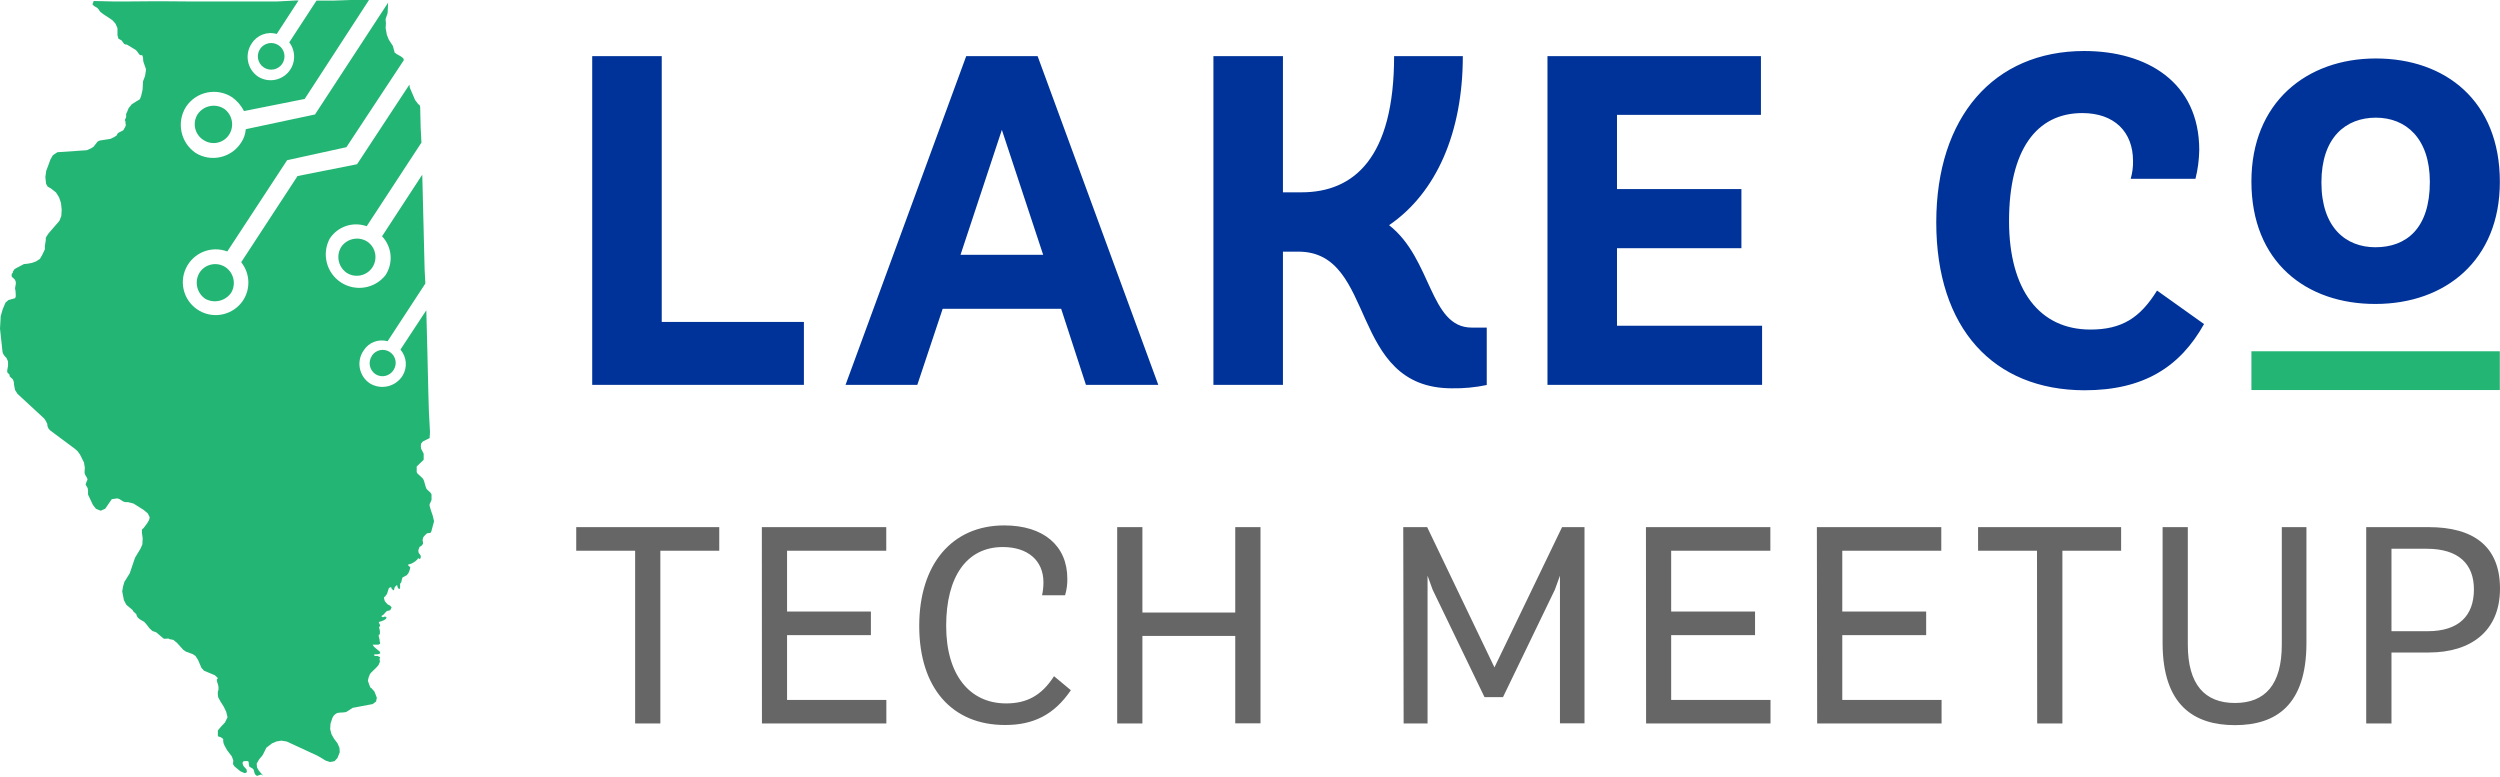
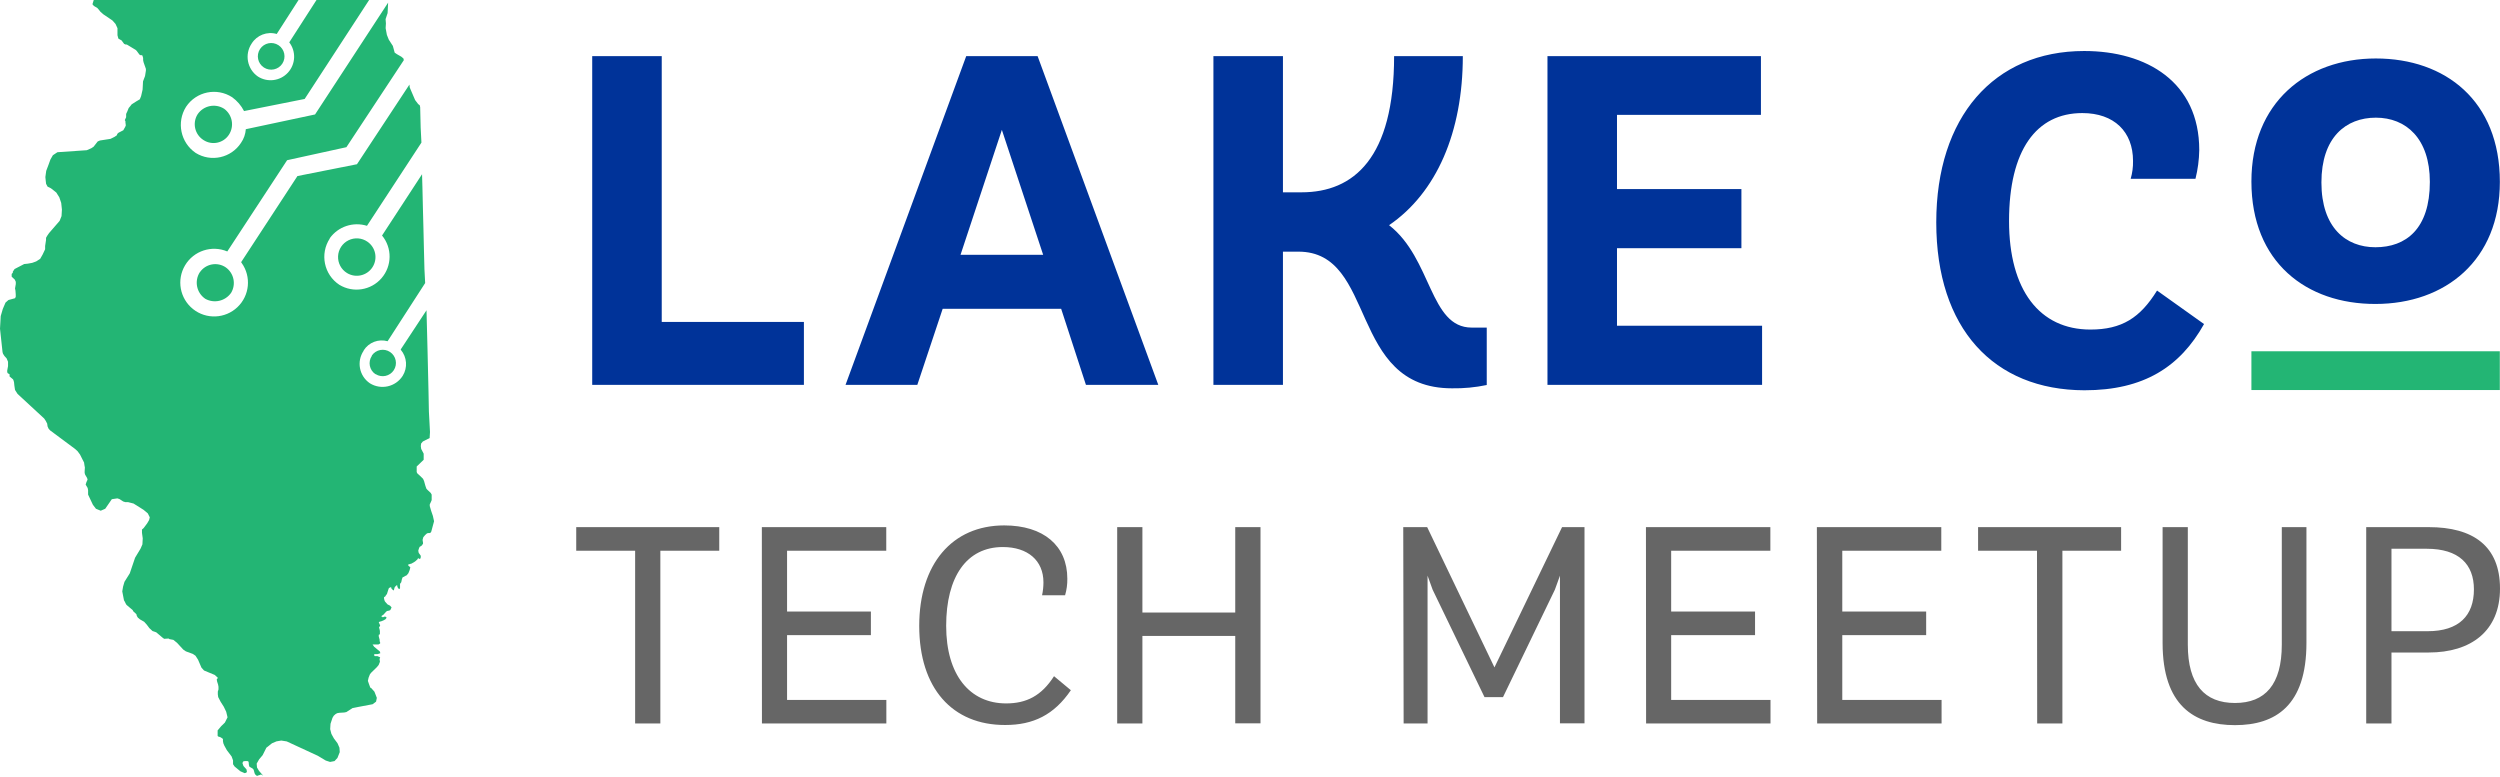
<svg xmlns="http://www.w3.org/2000/svg" viewBox="0 0 522.45 162.2">
-   <defs>
-     <style>.cls-1{fill:#039;}.cls-2{fill:#23b574;}.cls-3{fill:#666;}</style>
-   </defs>
-   <g id="Layer_2" data-name="Layer 2">
-     <g id="Layer_1-2" data-name="Layer 1">
-       <path class="cls-1" d="M123.76,11.73h14.53V67.28H168V80.43H123.76Zm98,52.8H197l-5.3,15.9h-15l25.22-68.7h14.92l25.22,68.7H226.94ZM218,53.25l-8.63-26.11-8.64,26.11Zm92.7,15.21v12a32.84,32.84,0,0,1-7.26.69c-21.79,0-15.61-28.56-32.09-28.56h-3.24V80.43H253.58V11.73h14.53V40.19H272c10.9,0,19.34-7.16,19.34-28.46H305.7c0,15.9-5.5,28.56-15.41,35.33,9,7,8.44,21.4,17.27,21.4Zm12.69-56.73H368V24H337.92V39.51h26V51.87h-26v16.2h30.32V80.43H323.39Zm81.25,34.74c0-22,12-35.81,30.91-35.81,13.06,0,24.05,6.47,24.05,20.7a26.46,26.46,0,0,1-.79,6H445.27a12.27,12.27,0,0,0,.49-3.73c0-6.09-3.93-10-10.6-10-9.62,0-15.31,7.75-15.31,22.57,0,14.43,6.38,22.67,17,22.67,6.58,0,10.4-2.45,13.93-8.15l9.82,7c-5,8.93-12.56,13.84-25,13.84C416.61,81.51,404.64,68.65,404.64,46.47Zm65.86-8.54c0-16.48,11.49-25.71,26-25.71S522.42,21.06,522.42,38c0,16.39-11.39,25.52-26,25.52C482,63.55,470.5,54.81,470.5,37.93Zm37.29.1c0-9.12-5-13.44-11.28-13.44s-11.38,4.12-11.38,13.54,5.1,13.54,11.28,13.54C502.79,51.67,507.79,47.85,507.79,38Z" />
-       <rect class="cls-2" x="470.5" y="73.41" width="51.91" height="8.1" />
-       <path class="cls-3" d="M132.73,115.09H120.42v-4.93h29.89v4.93H138v36.1h-5.27Zm26.48-4.93h26v4.93H164.48V127.8H182v4.93H164.48v13.54h20.75v4.92h-26ZM192.1,130.8c0-12.9,6.86-21,17.76-21,8.2,0,13.19,4.22,13.19,11.14a11.32,11.32,0,0,1-.47,3.46h-4.81a12.84,12.84,0,0,0,.29-2.7c0-4.57-3.28-7.38-8.49-7.38-7.56,0-11.84,6.21-11.84,16.47S202.65,147,210.27,147c4.22,0,7.38-1.58,10-5.69l3.52,2.93c-3.52,5.16-7.85,7.27-13.72,7.27C199,151.54,192.1,143.81,192.1,130.8Zm41.37-20.64h5.27V128h19.4V110.16h5.28v41h-5.28V132.9h-19.4v18.29h-5.27Zm59.78,0h5l14.06,29.31,14.13-29.31h4.69v41H326V120.3l-1.06,2.93-10.84,22.45h-3.87l-10.84-22.45-1.06-2.93v30.89h-5Zm50.72,0h26v4.93H349.24V127.8h17.53v4.93H349.24v13.54H370v4.92H344Zm35.72,0h26v4.93H385V127.8h17.53v4.93H385v13.54h20.75v4.92h-26Zm46,4.93H413.38v-4.93h29.89v4.93H431v36.1h-5.27Zm26.25,19.28V110.16h5.27v24.56c0,8.32,3.52,12.19,9.85,12.19s9.79-3.87,9.79-12.19V110.16H482v24.21c0,13.07-6.44,17.17-14.94,17.17S451.94,147.44,451.94,134.37Zm42.55-24.21h13.07c9.26,0,14.89,3.93,14.89,12.84s-6.09,13.36-14.89,13.36h-7.79v14.83h-5.28Zm12.84,21.75c6.56,0,9.67-3.28,9.67-8.74,0-5.27-3.17-8.49-9.85-8.49h-7.38v17.23Z" />
-       <path class="cls-2" d="M46.84,22.73a4.06,4.06,0,0,0-5.55,1.16,3.9,3.9,0,0,0,1.26,5.39,3.85,3.85,0,0,0,5.3-1.1A4,4,0,0,0,46.84,22.73Z" />
-       <path class="cls-2" d="M54.34,10.25A2.78,2.78,0,1,0,59,13.3a2.78,2.78,0,1,0-4.66-3.05Z" />
-       <path class="cls-2" d="M90.07,106.71l-.29-1,0-.34.26-.56.14-.34,0-1.15-.21-.36-.66-.61-.21-.24-.2-.58-.28-1-.21-.47-.76-.74L87.29,99l-.11-.13-.1-.23,0-1.15,1.46-1.41,0-1.27-.52-1-.08-.58L88,92.7l.37-.44,1.42-.72v-.12l.07-1.14L89.63,86l-.12-4.14-.1-4.26-.1-4.25-.11-4.26-.11-4.25v0L83.72,73s0,.06,0,.1a4.64,4.64,0,0,1,.39,5.45,5,5,0,0,1-6.85,1.55A4.9,4.9,0,0,1,76,73.23a4.48,4.48,0,0,1,5-1.92h0l7.89-12.06-.15-2.9-.11-4.25-.1-4.26-.11-4.25-.1-4.26-.08-2.82L79.84,49.38a6.57,6.57,0,0,1,.7,8.16,7,7,0,0,1-11.66-7.63,6.56,6.56,0,0,1,7.75-2.63L88.07,29.8l-.16-3.13-.1-4.26L87.72,22l-.33-.25-.64-.84L85.93,19l-.3-.71-.07-.61L74.62,34.32,62.18,36.79l-11.77,18a.91.91,0,0,1,.11.16,6.8,6.8,0,0,1,.26,7.86A6.87,6.87,0,1,1,47.5,52.55L60,33.48l12.39-2.72,12-18.19-.08-.35-.44-.37-.89-.51L82.48,11l-.38-1.4-.85-1.31-.4-1-.26-1.4.06-1L80.58,4,81,2.74,81.11.55,65.83,23.92,51.36,27a5.65,5.65,0,0,1-1,2.85,6.94,6.94,0,0,1-9.49,2.1,7.09,7.09,0,0,1-2-9.63,7,7,0,0,1,9.64-2,8.1,8.1,0,0,1,2.48,2.89l12.68-2.53L77.11,0H73.34l-3.8.13-3.4,0L60.45,8.85A4.92,4.92,0,0,1,53.91,16a5,5,0,0,1-1.32-6.9,4.64,4.64,0,0,1,5.24-2l4.56-7h-.55L58.05.3h-7.7l-3.79,0h-3.9l-3.79,0L35.08.27h-3.9L27.39.3H23.48L19.7.21h-.11l-.27.68.32.36.67.38.32.36.32.48.66.5,1.88,1.25.65.73.41.94V5.65l0,1.72.19.7.67.38.53.72.34.14h.23l1.88,1.14.22.24.53.72.23.13.34,0,.1.23.1.35,0,.46L30,13l.49,1.4,0,.35-.18,1.14L29.89,17l-.09,1.72-.31,1.36-.27.67-.35.21-.36.21-1,.64-.25.33-.37.44-.27.67-.26.56,0,.69-.26.56v.11l.11.12v.23l.08.69-.14.34-.13.22-.25.45-1,.52-.24.22-.13.33-.48.32-.83.41-2.2.34-.47.2-.86,1.1-.48.32-.94.41L12,31.81l-.95.63-.51.89-.41,1.13L9.66,35.7,9.48,37l.07.7.08.69.31.59.45.26.22.12,1.1.87.63,1,.4,1.17.15,1.39-.08,1.37-.4,1L10.2,48.71l-.38.55-.25.44,0,.46-.19,1.25,0,.69-.53,1.12-.51.89-.83.53-.82.3-.93.17L5,55.19l-1,.52-.95.52-.37.55,0,.23-.24.22,0,.34v.23l.65.61.21.47,0,.46-.16.91.09.46.06.81,0,.46-.14.34-1.39.38-.61.54L.58,64.58.15,66.05.08,67.31,0,68.69l.53,4.85.1.35.31.48.44.48.1.24.1.23.1.24v.23l0,.68-.17.91,0,.35.11.23.33.25.08.46.66.61.1.24.1.35.07.69.18.93.53.83,5.56,5.14.32.48.31.59.08.58.21.47.32.36,5.18,3.85.55.49.53.72.52,1.06.31.6.08.58.09.46-.05.8,0,.34.1.35.42.72.09.35-.12.22-.14.34-.14.45.21.35.21.36.09.46,0,.46,0,.46,1,2.12.64.84,1,.41.94-.41,1.38-2,1.16-.17.45.15.77.5.45.14.58,0,1.13.29L30,106.55l.88.74.41.82-.14.57-.39.67-.49.66-.25.33-.36.32,0,.69.16,1.16-.07,1.26-.39.89-1.14,1.89-1.11,3.27L26,121.59l-.29,1-.17,1,.27,1.4.09.46.21.36.1.23.21.36,1.31,1.11.1.23.66.61.09.35.21.36.44.37.89.51.54.6.54.72.65.61.79.27,1.31,1.11.34.25.92-.06.22.13.79.15.77.62,1.3,1.45.55.38,1.47.54.55.38.53.83.71,1.65.54.6,2.24.93.66.61-.25.33.09.47.19.58.09.47,0,.57-.14.45,0,.57.08.58.52.95.64,1,.51,1.06.28,1.16L47,151l-.73.76-.74.88,0,1.15.11.12.45.14.22.13.33.24,0,.46.09.47.2.47.52.94,1,1.32.3.82-.05.8.32.48,1.21,1,.89.39.35-.09.13-.23-.09-.46-.21-.24-.22-.24-.21-.24-.2-.59.13-.34.35-.09.57,0,.23.13.07.69.1.35.22.13.44.25.22.24.1.35.09.35.1.24.22.24.22.13.24-.1.35-.1.23-.1.45.25-.87-1-.42-.71-.07-.81.51-.89.74-.88.78-1.56L56,156l.84-.65.94-.4,1-.17,1.14.18,6.49,3,1.67,1,.9.29.93-.18.61-.66L71,157.2l-.06-.92-.41-.94-.75-1-.52-.94L69,152.38l.07-1.15.41-1.24.26-.44.36-.33.36-.21.46-.08,1-.06.46-.09,1.31-.85,4.18-.79.72-.54.16-.79-.5-1.29-.65-.73-.22-.13-.3-.82-.2-.58.15-.68.27-.68.25-.33,1.22-1.19.36-.44.27-.67-.08-.58.13-.34-.56-.26-.45,0h-.12l-.11-.12,0-.23h.11l.57,0,.35-.1.24-.1-.1-.35-1.2-1-.32-.47,1,0,.23,0,.35-.21,0-.23-.1-.24v-.34l-.19-.7,0-.34.24-.11v-.22l0-.46-.09-.47-.1-.23.25-.45-.3-.7.23-.11.35-.09.47-.2.36-.21.25-.33-.33-.25L80,129l-.33-.24.48-.32.49-.55.24-.21.47-.09.23-.11.26-.55-.32-.37L81,126.3l-.21-.24-.11-.12-.22-.25-.1-.23-.09-.35,0-.34.23-.11.13-.22.25-.33.14-.45.14-.45.13-.34.47-.2v.23l.32.36.23.13.14-.57.13-.22.24-.22.12-.11.11.12v.23l.21.36.22.13.13-.22,0-.35,0-.34V122l.25-.33.15-.68.13-.34.24-.1.36-.21.23-.1.37-.44.27-.67.14-.57-.43-.37v-.23l.7-.19.71-.42.24-.21.25-.22.12-.22h.23l.11.12h.11l.14-.34,0-.34-.43-.6-.09-.46.14-.46.14-.33.35-.21.24-.22v-.11l.12-.11,0-.23-.09-.58.15-.56.37-.44.36-.33.24-.1.34,0,.24-.1.12-.22.58-2.15-.28-1.17Z" />
-       <path class="cls-2" d="M41.75,56.9a4.06,4.06,0,0,0,1.16,5.55,4.14,4.14,0,0,0,5.39-1.26,4,4,0,0,0-1.1-5.3A3.9,3.9,0,0,0,41.75,56.9Z" />
-       <path class="cls-2" d="M71.36,51.53a4,4,0,0,0,1.16,5.53,3.91,3.91,0,0,0,4.28-6.54A4,4,0,0,0,71.36,51.53Z" />
-       <path class="cls-2" d="M77.72,74.37a2.75,2.75,0,0,0,.8,3.86,2.72,2.72,0,0,0,3.72-.9,2.7,2.7,0,1,0-4.52-3Z" />
-     </g>
-   </g>
+   <path fill="#039" d="M123.76 11.73h14.53v55.55H168v13.15h-44.24zm98 52.8H197l-5.3 15.9h-15l25.22-68.7h14.92l25.22 68.7h-15.12zM218 53.25l-8.63-26.11-8.64 26.11zm92.7 15.21v12a32.79 32.79 0 01-7.26.69c-21.79 0-15.61-28.56-32.09-28.56h-3.24v27.84h-14.53v-68.7h14.53v28.46H272c10.9 0 19.34-7.16 19.34-28.46h14.36c0 15.9-5.5 28.56-15.41 35.33 9 7 8.44 21.4 17.27 21.4zm12.69-56.73H368V24h-30.08v15.51h26v12.36h-26v16.2h30.32v12.36h-44.85zm81.25 34.74c0-22 12-35.81 30.91-35.81 13.06 0 24.05 6.47 24.05 20.7a26.4 26.4 0 01-.79 6h-13.54a12.38 12.38 0 00.49-3.73c0-6.09-3.93-10-10.6-10-9.62 0-15.31 7.75-15.31 22.57 0 14.43 6.38 22.67 17 22.67 6.58 0 10.4-2.45 13.93-8.15l9.82 7c-5 8.93-12.56 13.84-25 13.84-18.99-.05-30.96-12.91-30.96-35.09zm65.86-8.54c0-16.48 11.49-25.71 26-25.71s25.92 8.84 25.92 25.78c0 16.39-11.39 25.52-26 25.52-14.42.03-25.92-8.71-25.92-25.59zm37.29.1c0-9.12-5-13.44-11.28-13.44s-11.38 4.12-11.38 13.54 5.1 13.54 11.28 13.54c6.38 0 11.38-3.82 11.38-13.67z" />
+   <path fill="#23b574" d="M470.5 73.41h51.91v8.1H470.5z" />
+   <path fill="#666" d="M132.73 115.09h-12.31v-4.93h29.89v4.93H138v36.1h-5.27zm26.48-4.93h26v4.93h-20.73v12.71H182v4.93h-17.52v13.54h20.75v4.92h-26zm32.89 20.64c0-12.9 6.86-21 17.76-21 8.2 0 13.19 4.22 13.19 11.14a11.56 11.56 0 01-.47 3.46h-4.81a12.9 12.9 0 00.29-2.7c0-4.57-3.28-7.38-8.49-7.38-7.56 0-11.84 6.21-11.84 16.47S202.65 147 210.27 147c4.22 0 7.38-1.58 10-5.69l3.52 2.93c-3.52 5.16-7.85 7.27-13.72 7.27-11.07.03-17.97-7.7-17.97-20.71zm41.37-20.64h5.27V128h19.4v-17.84h5.28v41h-5.28V132.9h-19.4v18.29h-5.27zm59.78 0h5l14.06 29.31 14.13-29.31h4.69v41H326V120.3l-1.06 2.93-10.84 22.45h-3.87l-10.84-22.45-1.06-2.93v30.89h-5zm50.72 0h26v4.93h-20.73v12.71h17.53v4.93h-17.53v13.54H370v4.92h-26zm35.72 0h26v4.93H385v12.71h17.53v4.93H385v13.54h20.75v4.92h-26zm46 4.93h-12.31v-4.93h29.89v4.93H431v36.1h-5.27zm26.25 19.28v-24.21h5.27v24.56c0 8.32 3.52 12.19 9.85 12.19s9.79-3.87 9.79-12.19v-24.56H482v24.21c0 13.07-6.44 17.17-14.94 17.17s-15.12-4.1-15.12-17.17zm42.55-24.21h13.07c9.26 0 14.89 3.93 14.89 12.84s-6.09 13.36-14.89 13.36h-7.79v14.83h-5.28zm12.84 21.75c6.56 0 9.67-3.28 9.67-8.74 0-5.27-3.17-8.49-9.85-8.49h-7.38v17.23z" />
+   <path fill="#23b574" d="M46.84 22.73a4.06 4.06 0 00-5.55 1.16 3.91 3.91 0 001.24 5.38 3.84 3.84 0 005.3-1.1 4 4 0 00-.99-5.44zm7.5-12.48A2.78 2.78 0 0059 13.3a2.78 2.78 0 00-4.66-3.05zM41.75 56.9a4.06 4.06 0 001.16 5.55 4.14 4.14 0 005.39-1.26 4 4 0 00-1.1-5.3 3.9 3.9 0 00-5.43 1zm36.14-1.14a3.91 3.91 0 01-5.37 1.3 3.91 3.91 0 114.28-6.54 3.9 3.9 0 011.09 5.24zm-1.09-5.24a3.91 3.91 0 01-4.28 6.54 3.91 3.91 0 114.28-6.54zm13.91 58.41l-.58 2.15-.12.22-.24.1h-.34l-.24.1-.36.33-.37.44-.15.56.09.58v.23l-.12.11v.11l-.24.22-.35.21-.14.33-.14.46.09.46.43.6v.34l-.14.34h-.11l-.11-.12h-.23l-.12.22-.25.22-.24.21-.71.42-.7.19v.23l.43.37-.14.57-.27.67-.37.44-.23.1-.36.21-.24.1-.14.35-.15.68-.25.33v.89l-.13.22-.22-.13-.21-.36v-.23l-.11-.12-.12.11-.24.22-.13.22-.14.57-.23-.13-.32-.36v-.23l-.47.2-.13.34-.14.45-.14.45-.25.33-.13.22-.23.11v.34l.09.35.1.23.22.25.11.12.21.24.52.26.32.37-.26.55-.23.11-.47.09-.24.21-.49.55-.48.32.34.23.48-.17.33.25-.25.33-.36.21-.47.2-.35.09-.23.11.3.7-.25.45.1.23.09.47v.68l-.24.11v.34l.19.7v.3l.1.24v.23l-.35.21h-1.23l.32.47 1.2 1 .1.35-.24.1-.35.1h-.68v.3l.11.12h.57l.56.26-.13.34.08.58-.27.67-.36.44-1.22 1.19-.25.33-.27.68-.15.68.2.58.3.82.22.13.65.73.5 1.29-.16.79-.72.54-4.18.79-1.31.85-.46.09-1 .06-.46.08-.36.21-.36.33-.26.44-.41 1.24-.07 1.12.26 1 .52.94.75 1 .41.94.06.92-.48 1.21-.61.66-.93.18-.9-.29-1.67-1-6.49-3-1.14-.18-1 .17-.94.4-.84.67-.33.25-.78 1.56-.74.88-.51.89.07.81.42.71.87 1-.45-.25-.23.1-.35.1-.24.1-.22-.13-.22-.24-.1-.24-.09-.35-.1-.35-.22-.24-.44-.25-.22-.13-.1-.35-.07-.69-.23-.13h-.57l-.35.09-.13.34.2.59.21.24.22.24.21.24.09.46-.13.23-.35.09-.89-.39-1.21-1-.32-.48v-.8l-.3-.82-1-1.32-.52-.94-.2-.47-.09-.47v-.46l-.33-.24-.22-.13-.45-.14-.11-.12v-1.15l.74-.88.78-.76.55-1.1-.28-1.16-.51-1.06-.64-1-.52-1-.08-.58v-.57l.14-.45v-.57l-.09-.47-.19-.58-.09-.47.25-.33-.66-.61-2.24-.93-.54-.6-.71-1.65-.53-.83-.55-.38-1.47-.54-.55-.38-1.29-1.4-.77-.62-.79-.15-.22-.13-.92.06-.34-.25-1.31-1.11-.79-.27-.65-.61-.54-.72-.54-.6-.89-.51-.44-.37-.21-.36-.09-.35-.66-.61-.1-.23-1.31-1.11-.21-.36-.1-.23-.21-.36-.09-.46-.27-1.4.17-1 .29-1 1.11-1.77 1.11-3.27 1.14-1.89.39-.89.07-1.26-.16-1.16v-.69l.36-.32.25-.33.49-.66.39-.67.14-.57-.41-.82-.88-.74-2.1-1.32-1.13-.29h-.58l-.45-.14-.77-.5-.45-.15-1.16.17-1.38 2-.94.41-1-.41-.64-.84-1-2.12v-.92l-.09-.46-.21-.36-.21-.35.14-.45.14-.34.12-.22-.09-.35-.42-.72-.1-.35v-.34l.05-.8-.09-.46-.08-.58-.31-.6-.53-1.06-.53-.72-.55-.49-5.18-3.85-.32-.36-.21-.47-.08-.58-.31-.59-.32-.48-5.56-5.14-.53-.83-.14-.93-.07-.69-.1-.35-.1-.24-.73-.61v-.46L1.62 78l-.11-.23v-.35l.17-.91v-.91l-.1-.24-.1-.23-.1-.24-.44-.48-.31-.48-.1-.35L0 68.69l.08-1.38.07-1.26.43-1.47.57-1.34.61-.54 1.39-.38.14-.32v-.46l-.06-.81-.09-.46.16-.91v-.46l-.21-.47-.65-.61v-.57l.24-.25v-.23l.37-.55 1-.52 1-.52.76-.08.93-.17.82-.3.83-.53.51-.89.53-1.12v-.69l.19-1.25v-.45l.25-.44.38-.55 2.21-2.55.4-1 .08-1.37-.15-1.39-.4-1.17-.63-1-1.1-.87-.22-.12-.5-.24-.31-.59-.08-.69-.07-.72.18-1.3.47-1.24.41-1.13.51-.89.95-.63 6.14-.42.94-.41.48-.32.86-1.1.47-.2 2.2-.34.83-.41.48-.32.13-.33.24-.22 1-.52.25-.45.13-.22.14-.34-.08-.69v-.23l-.11-.12v-.11l.26-.56v-.69l.26-.56.27-.67.37-.44.25-.33 1-.64.36-.21.35-.21.27-.67.31-1.36.09-1.72.42-1.11.18-1.14v-.35L30 13l-.09-.42v-.46l-.1-.35-.1-.23h-.34l-.23-.13-.53-.72-.22-.24-1.88-1.14h-.23l-.34-.14-.53-.72-.67-.38-.19-.7V5.89L24.14 5l-.65-.73L21.61 3 21 2.47 20.63 2l-.32-.36-.67-.38-.32-.37.27-.89h42.8l-4.56 7.1a4.64 4.64 0 00-5.24 2 5 5 0 001.32 6.9 4.92 4.92 0 006.54-7.15L66.14 0h11L63.67 20.68 51 23.21a8.14 8.14 0 00-2.48-2.89 7 7 0 00-9.64 2 7.09 7.09 0 002 9.63 6.94 6.94 0 009.49-2.1 5.63 5.63 0 001-2.85l14.47-3.08L81.11.55 81 2.74 80.58 4l.07.89-.06 1 .26 1.4.4 1 .85 1.31.38 1.4.5.34.89.51.44.37.08.35-12 18.19L60 33.48 47.5 52.55a7.07 7.07 0 103 2.4.91.91 0 00-.11-.16l11.77-18 12.44-2.47 10.96-16.64.07.61.3.71.82 1.91.64.84.33.25.09.41.1 4.26.16 3.13-11.38 17.39a7 7 0 00-7.77 2.59v.06a7 7 0 002 9.68 6.91 6.91 0 008.92-10.3l8.36-12.81.08 2.82.1 4.26.11 4.25.1 4.26.11 4.25.15 2.9L81 71.31a4.47 4.47 0 00-5 1.92v.06a4.9 4.9 0 001.3 6.81 5 5 0 006.85-1.55 4.63 4.63 0 00-.39-5.45V73l5.37-8.16.11 4.25.11 4.26.1 4.25.1 4.26.08 4.14.23 4.28-.07 1.14v.12l-1.42.72-.37.44-.06.53.08.58.52 1v1.27l-1.46 1.41v1.15l.1.23.11.13.36.32.76.74.21.47.28 1 .2.58.21.24.69.65.21.36v1.15l-.14.34-.26.56v.34l.29 1 .36 1.05zm-13-34.56a2.75 2.75 0 00.74 3.82h.06a2.76 2.76 0 10-.8-3.9z" />
</svg>
